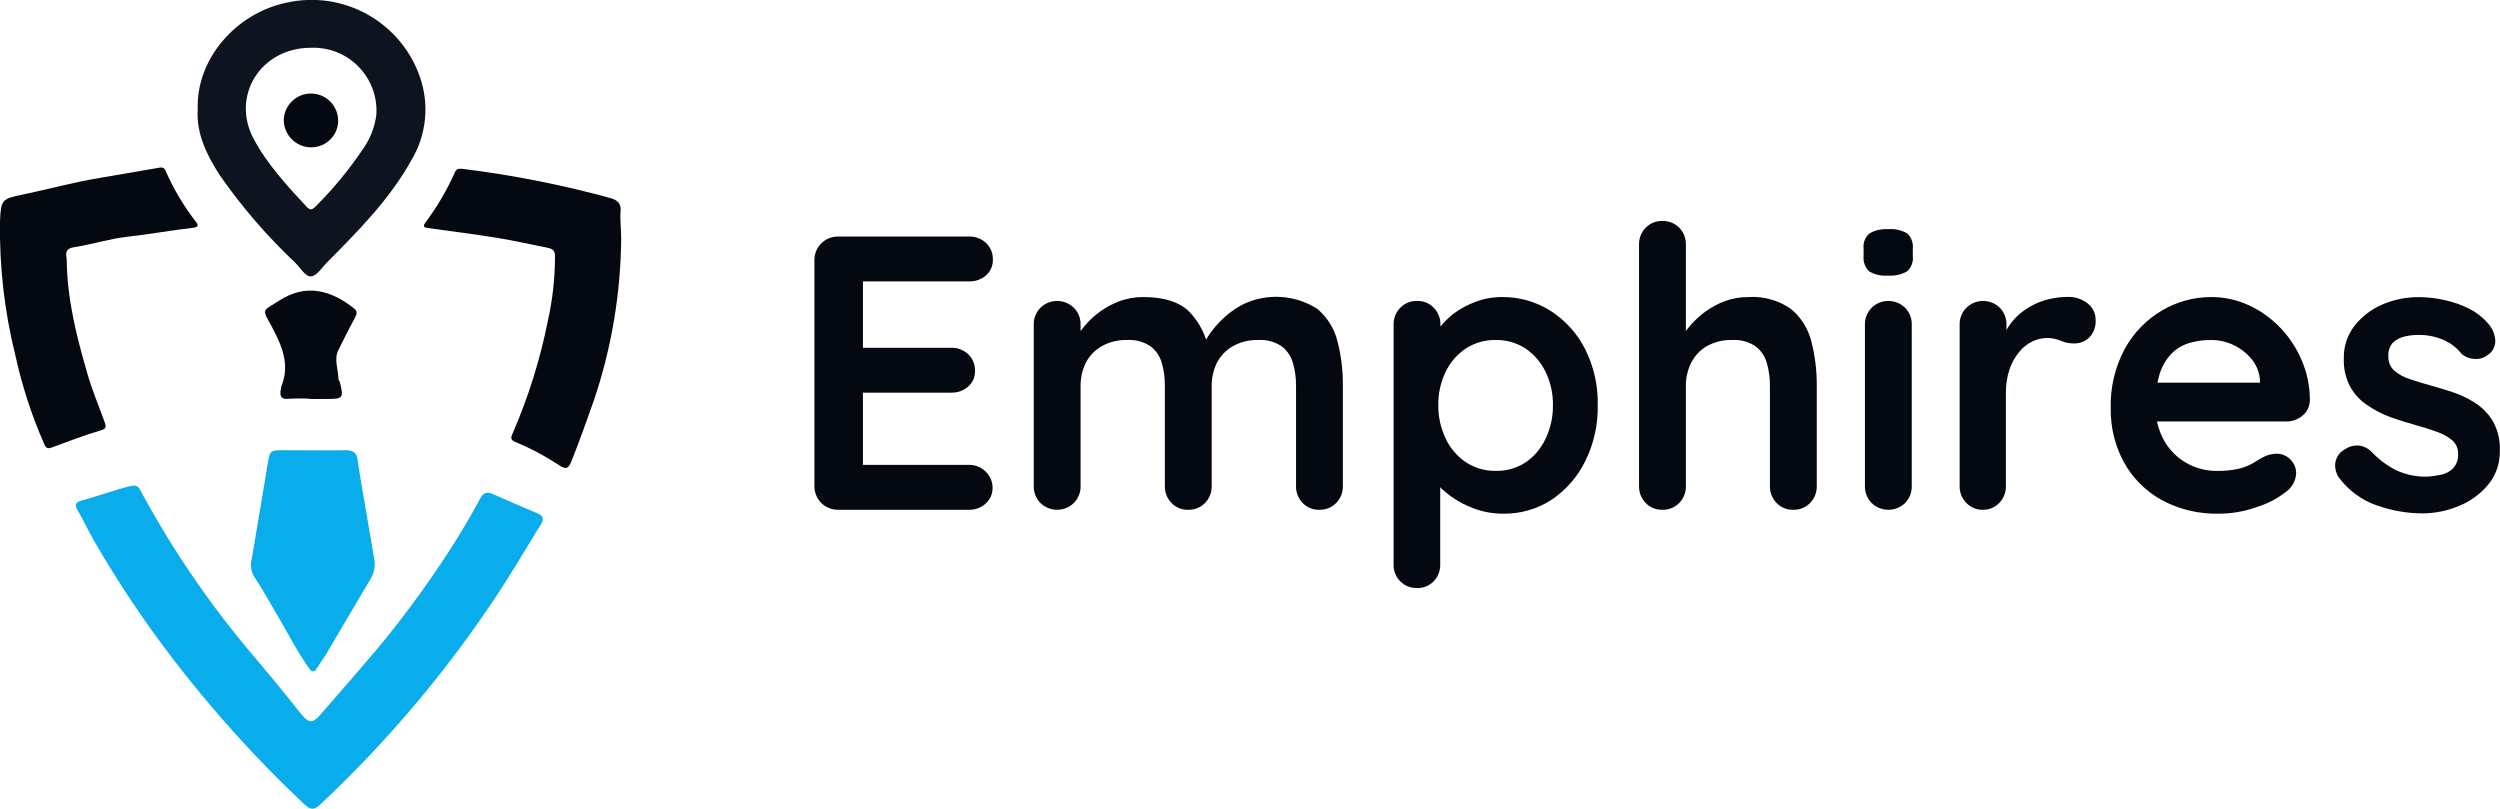
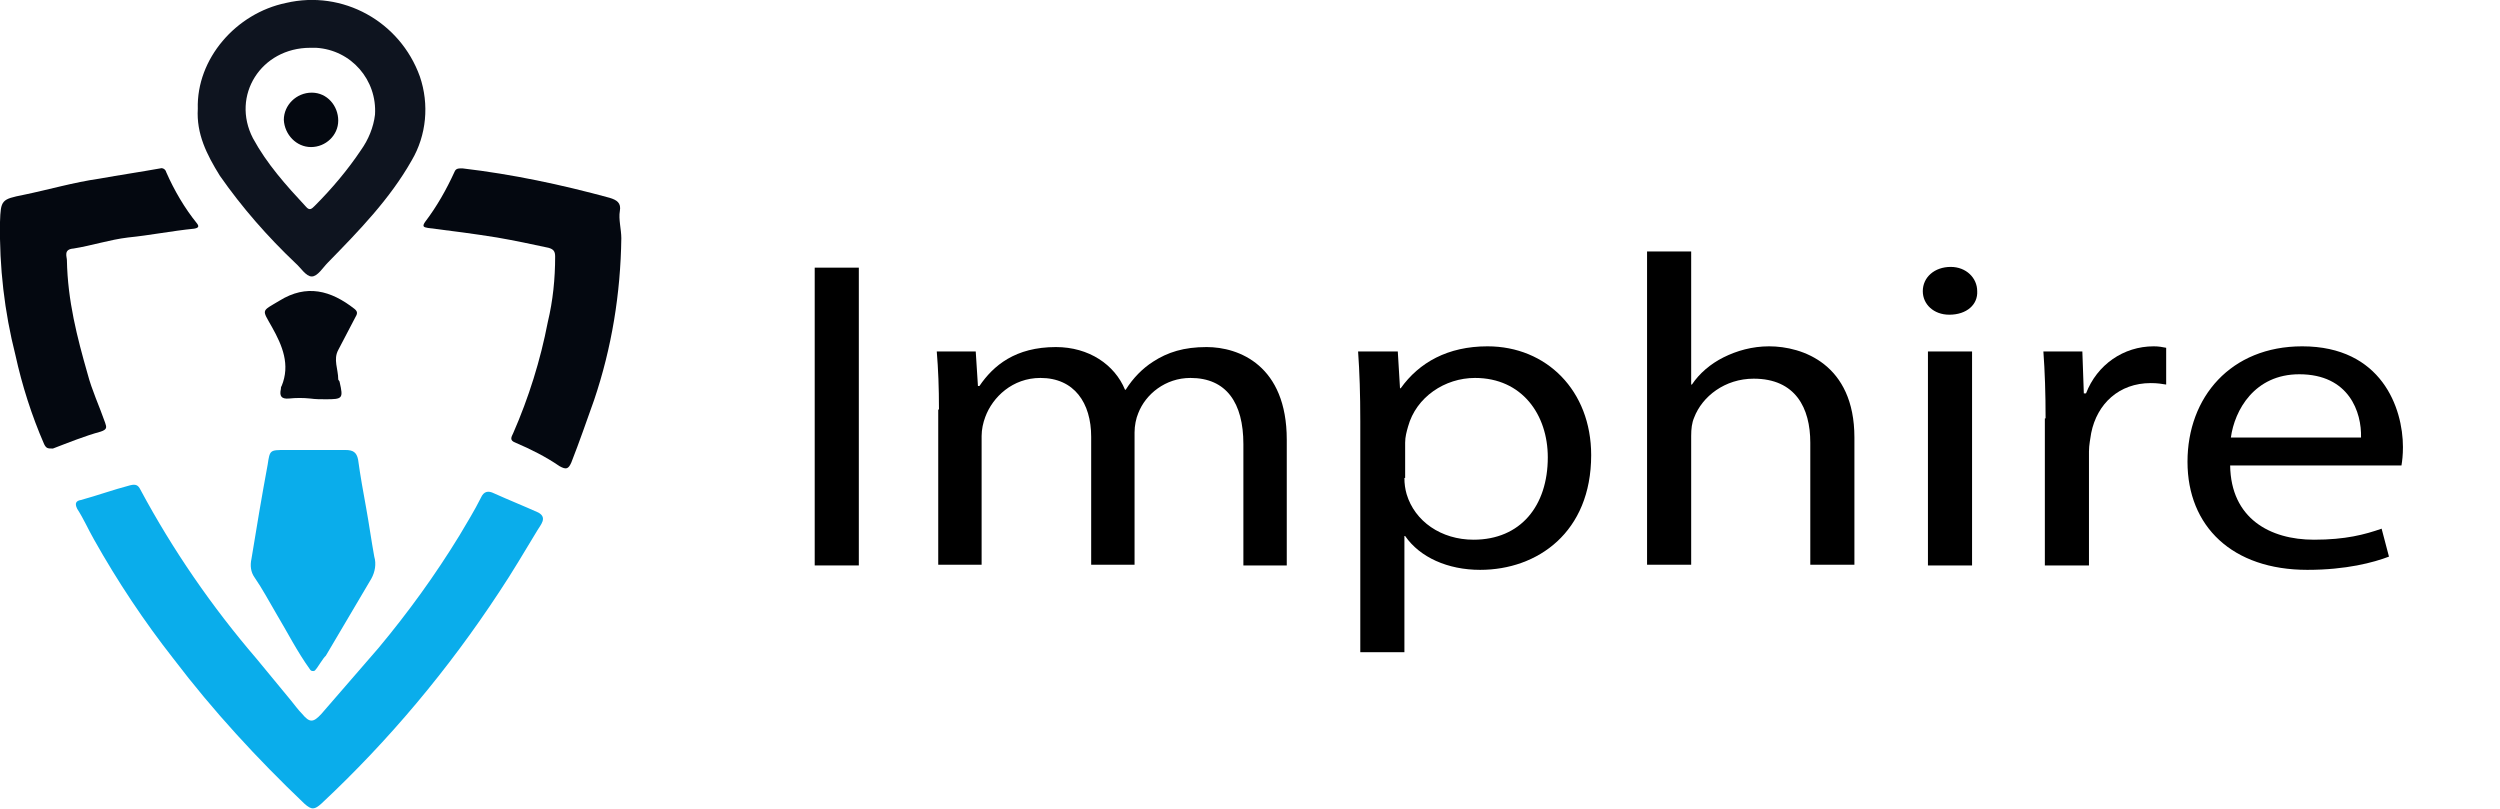
- <svg xmlns="http://www.w3.org/2000/svg" width="340" height="109.98" viewBox="0 0 340 109.98">
-   <path d="M73.05,72.1c-1.74,2.81-3.4,5.66-5.22,8.43a160.07,160.07,0,0,1-24.2,28.77c-.88.83-1.35.9-2.29,0A165.26,165.26,0,0,1,23.58,89.65a147.11,147.11,0,0,1-10.8-16.16c-.8-1.38-1.44-2.83-2.26-4.19-.45-.75-.12-1.07.5-1.23,2.25-.62,4.43-1.44,6.71-2,.77-.17,1.08,0,1.36.57a129.38,129.38,0,0,0,15.79,23c1.61,1.91,3.13,3.75,4.67,5.65.4.5,1,1.32,1.47,1.84,1,1.23,1.52,1.21,2.57,0,2.63-3,5.24-6,7.78-9a138.73,138.73,0,0,0,11-15.26c1-1.65,2-3.35,2.92-5.08.45-.87,1-1,1.82-.6,2,.9,4,1.73,6,2.59C74.51,70.35,73.48,71.35,73.05,72.1Z" transform="translate(0 0.04)" fill="#0aadeb" />
-   <path d="M42.93,91.08a.45.45,0,0,1-.72,0c-1.84-2.5-3.08-5.1-4.59-7.61-1-1.68-1.93-3.41-3-5A3.08,3.08,0,0,1,34.23,76q1.1-6.41,2.15-12.81c.33-2,.3-2,2.36-2,2.74,0,5.49.05,8.23,0,1,0,1.51.27,1.66,1.27.32,2.21.71,4.41,1.09,6.61s.73,4.39,1.12,6.59a4,4,0,0,1-.42,3c-2.32,3.88-3.91,6.64-6.22,10.52C44,89.39,43.16,90.79,42.93,91.08Z" transform="translate(0 0.04)" fill="#0aadeb" />
-   <path d="M26.89,14.79c-.23-6.78,5.18-13,12-14.45a15.6,15.6,0,0,1,18.19,10,13.43,13.43,0,0,1-1.13,11.41C53,27.05,48.76,31.33,44.51,35.61c-.71.71-1.41,1.87-2.19,1.94s-1.46-1.16-2.16-1.85A76.31,76.31,0,0,1,29.9,23.81C28.1,21,26.67,18.12,26.89,14.79ZM42.24,6.46c-6.73,0-10.84,6.49-7.78,12.31,1.86,3.52,4.55,6.41,7.25,9.32.54.58.83.32,1.22-.06a52.12,52.12,0,0,0,6.31-7.62,10.37,10.37,0,0,0,1.94-4.82A8.56,8.56,0,0,0,42.24,6.46Z" transform="translate(0 0.04)" fill="#0e141f" />
-   <path d="M84.48,32.35a70.5,70.5,0,0,1-3.69,22c-1,2.85-2,5.66-3.12,8.45-.39.94-.74,1-1.58.47a34.84,34.84,0,0,0-6-3.2c-.78-.31-.58-.71-.32-1.29a74.93,74.93,0,0,0,4.71-15.06,40.41,40.41,0,0,0,1-8.86c0-.69-.19-1-.86-1.17-2.33-.46-4.65-1-7-1.38-3.11-.5-6.24-.9-9.36-1.33-.57-.07-.81-.16-.4-.76a35.37,35.37,0,0,0,4-6.82c.2-.49.5-.53,1.09-.47a141.46,141.46,0,0,1,20,3.95c1,.26,1.55.72,1.45,1.83S84.48,31.13,84.48,32.35Z" transform="translate(0 0.04)" fill="#040810" />
-   <path d="M9.07,35.31c.08,5.54,1.38,10.48,2.79,15.39.64,2.26,1.57,4.44,2.37,6.66.2.58.31.9-.58,1.15C11.43,59.15,9.27,60,7.1,60.8,6.51,61,6.29,61,6,60.32A64.34,64.34,0,0,1,2.07,48.21,70.74,70.74,0,0,1,0,30.1c.12-3,.24-3.1,3.18-3.7,3.44-.71,6.82-1.66,10.3-2.23,2.76-.46,5.52-.94,8.28-1.42a.65.65,0,0,1,.77.46,32.71,32.71,0,0,0,4.18,7c.3.39.21.65-.38.72-3,.34-6,.9-8.95,1.22-2.54.28-4.92,1.07-7.41,1.45C8.59,33.85,9.1,34.9,9.07,35.31Z" transform="translate(0 0.04)" fill="#040810" />
-   <path d="M42.22,54.19a25.32,25.32,0,0,0-2.89,0c-1.13.14-1.31-.37-1.14-1.26a2.83,2.83,0,0,1,.07-.42c1.19-2.93.12-5.46-1.26-8.05s-1.45-2.06,1-3.64c3.65-2.32,7-1.41,10.16,1.09.48.38.38.74.13,1.22-.79,1.46-1.53,2.94-2.26,4.42-.66,1.31,0,2.64,0,4,0,.12.16.24.19.37.55,2.18.44,2.32-1.89,2.3-.72,0-1.44,0-2.16,0Z" transform="translate(0 0.04)" fill="#040810" />
-   <path d="M46,16.4A3.67,3.67,0,0,1,42.26,20a3.75,3.75,0,0,1-3.67-3.67,3.7,3.7,0,1,1,7.4.1Z" transform="translate(0 0.04)" fill="#040810" />
-   <path d="M114,32.13h17.79a3.25,3.25,0,0,1,2.31.87,3,3,0,0,1,.93,2.26,2.73,2.73,0,0,1-.93,2.15,3.35,3.35,0,0,1-2.31.82H116.88l.48-.9V47.68l-.42-.42h12.42a3.25,3.25,0,0,1,2.31.87,3,3,0,0,1,.93,2.26,2.73,2.73,0,0,1-.93,2.15,3.35,3.35,0,0,1-2.31.82H117.1l.26-.42V63.66l-.42-.48h14.81a3.14,3.14,0,0,1,2.31.93,3,3,0,0,1,.93,2.15,2.82,2.82,0,0,1-.93,2.18,3.28,3.28,0,0,1-2.31.85H114a3.18,3.18,0,0,1-3.24-3.24V35.37A3.18,3.18,0,0,1,114,32.13Z" transform="translate(0 0.04)" fill="#040810" />
-   <path d="M155.49,40.36q4.24,0,6.26,2a10.07,10.07,0,0,1,2.66,5.28l-.91-.47.43-.85a12,12,0,0,1,2-2.63,11.9,11.9,0,0,1,3.22-2.39,10.42,10.42,0,0,1,10,.66,8.4,8.4,0,0,1,2.74,4.38,23.45,23.45,0,0,1,.74,6.08V66.05a3.19,3.19,0,0,1-.9,2.31,3.08,3.08,0,0,1-2.29.93,3,3,0,0,1-2.28-.93,3.19,3.19,0,0,1-.9-2.31V52.46a10.69,10.69,0,0,0-.43-3.16,4.23,4.23,0,0,0-1.54-2.25,5.12,5.12,0,0,0-3.18-.85,6.59,6.59,0,0,0-3.45.85,5.43,5.43,0,0,0-2.16,2.25,7,7,0,0,0-.71,3.16V66.05a3.19,3.19,0,0,1-.9,2.31,3.08,3.08,0,0,1-2.29.93,3,3,0,0,1-2.28-.93,3.19,3.19,0,0,1-.9-2.31V52.46A11,11,0,0,0,158,49.3a4.28,4.28,0,0,0-1.54-2.25,5.12,5.12,0,0,0-3.18-.85,6.65,6.65,0,0,0-3.46.85,5.47,5.47,0,0,0-2.15,2.25,7,7,0,0,0-.71,3.16V66.05a3.16,3.16,0,0,1-.91,2.31,3.26,3.26,0,0,1-4.56,0,3.19,3.19,0,0,1-.9-2.31V44.13a3.19,3.19,0,0,1,.9-2.31,3.26,3.26,0,0,1,4.56,0,3.16,3.16,0,0,1,.91,2.31v2.28l-.8-.16a11.85,11.85,0,0,1,1.33-1.94,11.46,11.46,0,0,1,4.78-3.4A9.18,9.18,0,0,1,155.49,40.36Z" transform="translate(0 0.04)" fill="#040810" />
-   <path d="M204.23,40.36a12.12,12.12,0,0,1,6.66,1.88,13.34,13.34,0,0,1,4.68,5.18,16.21,16.21,0,0,1,1.72,7.64,16.39,16.39,0,0,1-1.72,7.67A13.54,13.54,0,0,1,211,67.94a11.72,11.72,0,0,1-6.51,1.88,11.36,11.36,0,0,1-4-.69,12.72,12.72,0,0,1-3.27-1.75A10.28,10.28,0,0,1,195,65.23a3.39,3.39,0,0,1-.77-1.83l1.64-.69v14A3.19,3.19,0,0,1,195,79a3,3,0,0,1-2.28.93,3.1,3.1,0,0,1-3.19-3.24V44.13a3.19,3.19,0,0,1,.9-2.31,3.08,3.08,0,0,1,2.29-.93,3,3,0,0,1,2.28.93,3.19,3.19,0,0,1,.9,2.31v2.6l-.9-.48a3,3,0,0,1,.74-1.67,10.86,10.86,0,0,1,2-2A11.75,11.75,0,0,1,200.7,41,9.9,9.9,0,0,1,204.23,40.36Zm-.8,5.84a7.29,7.29,0,0,0-4.09,1.16,8,8,0,0,0-2.73,3.16,10.07,10.07,0,0,0-1,4.54,10.25,10.25,0,0,0,1,4.54,7.89,7.89,0,0,0,2.73,3.21A7.22,7.22,0,0,0,203.43,64a7.11,7.11,0,0,0,4.07-1.17,7.9,7.9,0,0,0,2.7-3.21,10.25,10.25,0,0,0,1-4.54,10.07,10.07,0,0,0-1-4.54,8,8,0,0,0-2.7-3.16A7.18,7.18,0,0,0,203.43,46.2Z" transform="translate(0 0.04)" fill="#040810" />
-   <path d="M237.79,40.36A9,9,0,0,1,243.6,42a8.4,8.4,0,0,1,2.74,4.38,23.45,23.45,0,0,1,.74,6.08V66.05a3.19,3.19,0,0,1-.9,2.31,3.08,3.08,0,0,1-2.29.93,3,3,0,0,1-2.28-.93,3.19,3.19,0,0,1-.9-2.31V52.46a10.69,10.69,0,0,0-.43-3.16,4.23,4.23,0,0,0-1.54-2.25,5.12,5.12,0,0,0-3.18-.85,6.59,6.59,0,0,0-3.45.85A5.35,5.35,0,0,0,230,49.3a6.84,6.84,0,0,0-.72,3.16V66.05a3.19,3.19,0,0,1-.9,2.31,3.08,3.08,0,0,1-2.29.93,3,3,0,0,1-2.28-.93,3.19,3.19,0,0,1-.9-2.31V33.24a3.19,3.19,0,0,1,.9-2.31,3.07,3.07,0,0,1,2.28-.92,3.11,3.11,0,0,1,2.29.92,3.19,3.19,0,0,1,.9,2.31V46.41l-.8-.16a11.85,11.85,0,0,1,1.33-1.94,12.09,12.09,0,0,1,2.07-1.94,11.37,11.37,0,0,1,2.71-1.46A9.18,9.18,0,0,1,237.79,40.36Z" transform="translate(0 0.04)" fill="#040810" />
-   <path d="M256.74,37.44a4.23,4.23,0,0,1-2.55-.59,2.51,2.51,0,0,1-.74-2.07v-1a2.35,2.35,0,0,1,.82-2.09,4.58,4.58,0,0,1,2.53-.56,4.43,4.43,0,0,1,2.6.58,2.51,2.51,0,0,1,.74,2.07v1a2.37,2.37,0,0,1-.8,2.1A4.64,4.64,0,0,1,256.74,37.44ZM260,66.05a3.19,3.19,0,0,1-.9,2.31,3.27,3.27,0,0,1-4.57,0,3.19,3.19,0,0,1-.9-2.31V44.13a3.19,3.19,0,0,1,.9-2.31,3.27,3.27,0,0,1,4.57,0,3.19,3.19,0,0,1,.9,2.31Z" transform="translate(0 0.04)" fill="#040810" />
-   <path d="M269.7,69.29a3,3,0,0,1-2.28-.93,3.16,3.16,0,0,1-.91-2.31V44.13a3.16,3.16,0,0,1,.91-2.31,3.26,3.26,0,0,1,4.56,0,3.19,3.19,0,0,1,.9,2.31v5l-.37-3.56A8.38,8.38,0,0,1,274,43.3a8.76,8.76,0,0,1,2.09-1.64,9.5,9.5,0,0,1,2.5-1,10.91,10.91,0,0,1,2.65-.32,4.08,4.08,0,0,1,2.69.9A2.69,2.69,0,0,1,285,43.38a3.14,3.14,0,0,1-.9,2.52,2.93,2.93,0,0,1-2,.77,4.38,4.38,0,0,1-1.84-.37,4.66,4.66,0,0,0-3.82.08,5.25,5.25,0,0,0-1.8,1.41,7.27,7.27,0,0,0-1.33,2.36,9.78,9.78,0,0,0-.51,3.32V66.05a3.19,3.19,0,0,1-.9,2.31A3,3,0,0,1,269.7,69.29Z" transform="translate(0 0.04)" fill="#040810" />
-   <path d="M301.77,69.82a15.65,15.65,0,0,1-7.83-1.88,13.1,13.1,0,0,1-5.1-5.13,14.91,14.91,0,0,1-1.78-7.32A16.12,16.12,0,0,1,289,47.34a13.72,13.72,0,0,1,5.07-5.18,13.12,13.12,0,0,1,6.64-1.8,12.13,12.13,0,0,1,5.12,1.11,14.19,14.19,0,0,1,4.28,3.05A14.8,14.8,0,0,1,313.05,49a13.55,13.55,0,0,1,1.09,5.41,2.73,2.73,0,0,1-1,2.08,3.36,3.36,0,0,1-2.23.79H290.62L289,52h19.48L307.35,53V51.61a5,5,0,0,0-1.09-2.76,7.2,7.2,0,0,0-2.45-1.94,7,7,0,0,0-3.1-.71,10.22,10.22,0,0,0-3,.42,5.64,5.64,0,0,0-2.38,1.43,7,7,0,0,0-1.6,2.71,13.46,13.46,0,0,0-.58,4.3,9.36,9.36,0,0,0,1.19,4.86A8.14,8.14,0,0,0,301.45,64a12.37,12.37,0,0,0,3.13-.32,7,7,0,0,0,1.89-.77c.48-.3.91-.56,1.3-.77a4.05,4.05,0,0,1,1.81-.48,2.68,2.68,0,0,1,2.7,2.66,3.32,3.32,0,0,1-1.48,2.6,12.27,12.27,0,0,1-3.88,2A15.27,15.27,0,0,1,301.77,69.82Z" transform="translate(0 0.04)" fill="#040810" />
-   <path d="M318.07,64.88a3,3,0,0,1-.48-1.91A2.59,2.59,0,0,1,319,61a2.94,2.94,0,0,1,1.81-.45,3,3,0,0,1,1.86,1,12.26,12.26,0,0,0,3.24,2.38,9.39,9.39,0,0,0,4.24.85,12.47,12.47,0,0,0,1.76-.24,3.36,3.36,0,0,0,1.67-.84,2.68,2.68,0,0,0,.72-2,2.34,2.34,0,0,0-.8-1.86,6.51,6.51,0,0,0-2.1-1.16c-.87-.32-1.83-.62-2.89-.91s-2.22-.67-3.37-1.06A14,14,0,0,1,322,55.09a7.2,7.2,0,0,1-2.34-2.47,7.6,7.6,0,0,1-.9-3.88,7,7,0,0,1,1.48-4.51A9.76,9.76,0,0,1,324,41.37a12.41,12.41,0,0,1,5-1,15.7,15.7,0,0,1,3.45.4A13.52,13.52,0,0,1,335.91,42a8.36,8.36,0,0,1,2.76,2.31,3.76,3.76,0,0,1,.69,1.91,2.27,2.27,0,0,1-1,2,2.54,2.54,0,0,1-1.85.55,2.83,2.83,0,0,1-1.76-.71,6.22,6.22,0,0,0-2.41-1.86,8.31,8.31,0,0,0-3.48-.69,8.46,8.46,0,0,0-1.73.19,3.43,3.43,0,0,0-1.62.79,2.46,2.46,0,0,0-.69,1.94,2.5,2.5,0,0,0,.8,1.94,6.14,6.14,0,0,0,2.15,1.16c.9.31,1.87.6,2.89.88s2.15.62,3.24,1a12.71,12.71,0,0,1,3,1.54,7.36,7.36,0,0,1,2.23,2.47,7.76,7.76,0,0,1,.85,3.85,7,7,0,0,1-1.59,4.61,10.09,10.09,0,0,1-4,2.9,12.89,12.89,0,0,1-4.89,1,18.9,18.9,0,0,1-6.27-1.09A10.84,10.84,0,0,1,318.07,64.88Z" transform="translate(0 0.04)" fill="#040810" />
+ <svg xmlns="http://www.w3.org/2000/svg" version="1.1" id="Layer_1" x="0px" y="0px" viewBox="0 0 340 110" style="enable-background:new 0 0 340 110;" xml:space="preserve">
+   <style type="text/css">
+ 	.st0{fill:#0AADEB;}
+ 	.st1{fill:#0E141F;}
+ 	.st2{fill:#040810;}
+ </style>
+   <path class="st0" d="M73.1,72.1c-1.7,2.8-3.4,5.7-5.2,8.4c-6.9,10.5-15,20.2-24.2,28.8c-0.9,0.8-1.3,0.9-2.3,0  c-6.4-6.1-12.4-12.6-17.8-19.7c-4-5.1-7.6-10.5-10.8-16.2c-0.8-1.4-1.4-2.8-2.3-4.2c-0.4-0.8-0.1-1.1,0.5-1.2c2.2-0.6,4.4-1.4,6.7-2  c0.8-0.2,1.1,0,1.4,0.6c4.4,8.2,9.7,15.9,15.8,23c1.6,1.9,3.1,3.8,4.7,5.7c0.4,0.5,1,1.3,1.5,1.8c1,1.2,1.5,1.2,2.6,0  c2.6-3,5.2-6,7.8-9c4-4.8,7.7-9.9,11-15.3c1-1.7,2-3.3,2.9-5.1c0.4-0.9,1-1,1.8-0.6c2,0.9,4,1.7,6,2.6  C74.5,70.4,73.5,71.4,73.1,72.1z" />
+   <path class="st0" d="M42.9,91.1c-0.1,0.2-0.4,0.2-0.6,0.1c0,0-0.1-0.1-0.1-0.1c-1.8-2.5-3.1-5.1-4.6-7.6c-1-1.7-1.9-3.4-3-5  c-0.5-0.7-0.6-1.6-0.4-2.5c0.7-4.3,1.4-8.5,2.2-12.8c0.3-2,0.3-2,2.4-2c2.7,0,5.5,0,8.2,0c1,0,1.5,0.3,1.7,1.3  c0.3,2.2,0.7,4.4,1.1,6.6s0.7,4.4,1.1,6.6c0.3,1,0.1,2.1-0.4,3c-2.3,3.9-3.9,6.6-6.2,10.5C44,89.4,43.2,90.8,42.9,91.1z" />
+   <path class="st1" d="M26.9,14.8c-0.2-6.8,5.2-13,12-14.4c7.7-1.8,15.5,2.5,18.2,10c1.3,3.8,0.9,8-1.1,11.4c-3,5.3-7.2,9.6-11.4,13.9  c-0.7,0.7-1.4,1.9-2.2,1.9s-1.5-1.2-2.2-1.8c-3.8-3.6-7.3-7.6-10.3-11.9C28.1,21,26.7,18.2,26.9,14.8z M42.2,6.5  c-6.7,0-10.8,6.5-7.8,12.3c1.9,3.5,4.5,6.4,7.2,9.3c0.5,0.6,0.8,0.3,1.2-0.1c2.3-2.3,4.5-4.9,6.3-7.6c1-1.4,1.7-3.1,1.9-4.8  c0.3-4.7-3.2-8.8-8-9.1C42.9,6.5,42.6,6.5,42.2,6.5z" />
+   <path class="st2" d="M84.5,32.4c-0.1,7.5-1.3,14.9-3.7,22c-1,2.8-2,5.7-3.1,8.5c-0.4,0.9-0.7,1-1.6,0.5c-1.9-1.3-3.9-2.3-6-3.2  c-0.8-0.3-0.6-0.7-0.3-1.3c2.1-4.8,3.7-9.9,4.7-15.1c0.7-2.9,1-5.9,1-8.9c0-0.7-0.2-1-0.9-1.2c-2.3-0.5-4.7-1-7-1.4  c-3.1-0.5-6.2-0.9-9.4-1.3c-0.6-0.1-0.8-0.2-0.4-0.8c1.6-2.1,2.9-4.4,4-6.8c0.2-0.5,0.5-0.5,1.1-0.5c6.8,0.8,13.4,2.2,20,4  c1,0.3,1.6,0.7,1.4,1.8S84.5,31.2,84.5,32.4z" />
+   <path class="st2" d="M9.1,35.4c0.1,5.5,1.4,10.5,2.8,15.4c0.6,2.3,1.6,4.4,2.4,6.7c0.2,0.6,0.3,0.9-0.6,1.2  c-2.2,0.6-4.4,1.5-6.5,2.3C6.5,61,6.3,61,6,60.4c-1.7-3.9-3-8-3.9-12.1c-1.5-5.9-2.2-12-2.1-18.1c0.1-3,0.2-3.1,3.2-3.7  c3.4-0.7,6.8-1.7,10.3-2.2c2.8-0.5,5.5-0.9,8.3-1.4c0.3-0.1,0.7,0.1,0.8,0.5c1.1,2.5,2.5,4.9,4.2,7c0.3,0.4,0.2,0.6-0.4,0.7  c-3,0.3-6,0.9-9,1.2c-2.5,0.3-4.9,1.1-7.4,1.5C8.6,33.9,9.1,34.9,9.1,35.4z" />
+   <path class="st2" d="M42.2,54.2c-1-0.1-1.9-0.1-2.9,0c-1.1,0.1-1.3-0.4-1.1-1.3c0-0.1,0-0.3,0.1-0.4c1.2-2.9,0.1-5.5-1.3-8  s-1.5-2.1,1-3.6c3.7-2.3,7-1.4,10.2,1.1c0.5,0.4,0.4,0.7,0.1,1.2c-0.8,1.5-1.5,2.9-2.3,4.4c-0.7,1.3,0,2.6,0,4  c0,0.1,0.2,0.2,0.2,0.4c0.5,2.2,0.4,2.3-1.9,2.3C43.6,54.3,42.9,54.3,42.2,54.2L42.2,54.2z" />
+   <path class="st2" d="M46,16.4c0,2-1.7,3.6-3.7,3.6c0,0,0,0,0,0c-2,0-3.6-1.7-3.7-3.7c0-2,1.7-3.7,3.8-3.7S46,14.4,46,16.4L46,16.4  L46,16.4z" />
+   <g>
+     <path d="M116.8,36.4v40.5h-6V36.4H116.8z" />
+     <path d="M127.7,55.7c0-3-0.1-5.5-0.3-7.9h5.3l0.3,4.7h0.2c1.9-2.8,4.9-5.3,10.4-5.3c4.5,0,8,2.4,9.4,5.8h0.1c1-1.6,2.3-2.9,3.7-3.8   c2-1.3,4.2-2,7.3-2c4.4,0,10.9,2.5,10.9,12.6v17.1h-5.9V60.4c0-5.6-2.3-9-7.2-9c-3.4,0-6.1,2.2-7.1,4.8c-0.3,0.7-0.5,1.7-0.5,2.6   v18h-5.9V59.4c0-4.6-2.3-8-6.9-8c-3.8,0-6.5,2.6-7.5,5.3c-0.3,0.8-0.5,1.7-0.5,2.6v17.5h-5.9V55.7z" />
+     <path d="M185,57.3c0-3.7-0.1-6.7-0.3-9.5h5.4l0.3,5h0.1c2.5-3.5,6.4-5.7,11.8-5.7c8,0,14.1,6,14.1,14.8c0,10.5-7.3,15.6-15.1,15.6   c-4.4,0-8.2-1.7-10.2-4.6H191v15.8h-6V57.3z M191,65c0,0.8,0.1,1.5,0.3,2.2c1.1,3.7,4.7,6.2,9.1,6.2c6.4,0,10.1-4.6,10.1-11.2   c0-5.8-3.5-10.8-9.9-10.8c-4.1,0-8,2.6-9.1,6.6c-0.2,0.7-0.4,1.4-0.4,2.2V65z" />
+     <path d="M224,34.2h6v18.1h0.1c1-1.5,2.5-2.8,4.3-3.7c1.8-0.9,3.9-1.5,6.2-1.5c4.5,0,11.6,2.4,11.6,12.4v17.3h-6V60.2   c0-4.7-2-8.7-7.7-8.7c-3.9,0-7,2.4-8.1,5.3c-0.3,0.7-0.4,1.5-0.4,2.5v17.5h-6V34.2z" />
+     <path d="M268.9,39.6c0.1,1.8-1.4,3.2-3.8,3.2c-2.1,0-3.6-1.4-3.6-3.2c0-1.9,1.6-3.3,3.8-3.3C267.4,36.3,268.9,37.8,268.9,39.6z    M262.2,76.9V47.8h6v29.1H262.2z" />
+     <path d="M278.2,56.9c0-3.4-0.1-6.4-0.3-9.1h5.3l0.2,5.7h0.3c1.5-3.9,5.1-6.4,9.2-6.4c0.7,0,1.2,0.1,1.7,0.2v5   c-0.6-0.1-1.2-0.2-2.1-0.2c-4.3,0-7.3,2.8-8.1,6.8c-0.1,0.7-0.3,1.6-0.3,2.5v15.5h-6V56.9z" />
+     <path d="M303.3,63.3c0.1,7.2,5.4,10.1,11.4,10.1c4.3,0,6.9-0.7,9.2-1.5l1,3.8c-2.1,0.8-5.8,1.8-11.1,1.8   c-10.2,0-16.3-5.9-16.3-14.7s5.9-15.7,15.6-15.7c10.8,0,13.7,8.4,13.7,13.7c0,1.1-0.1,1.9-0.2,2.5H303.3z M321.1,59.5   c0.1-3.4-1.6-8.6-8.4-8.6c-6.1,0-8.8,4.9-9.3,8.6H321.1z" />
+   </g>
</svg>
